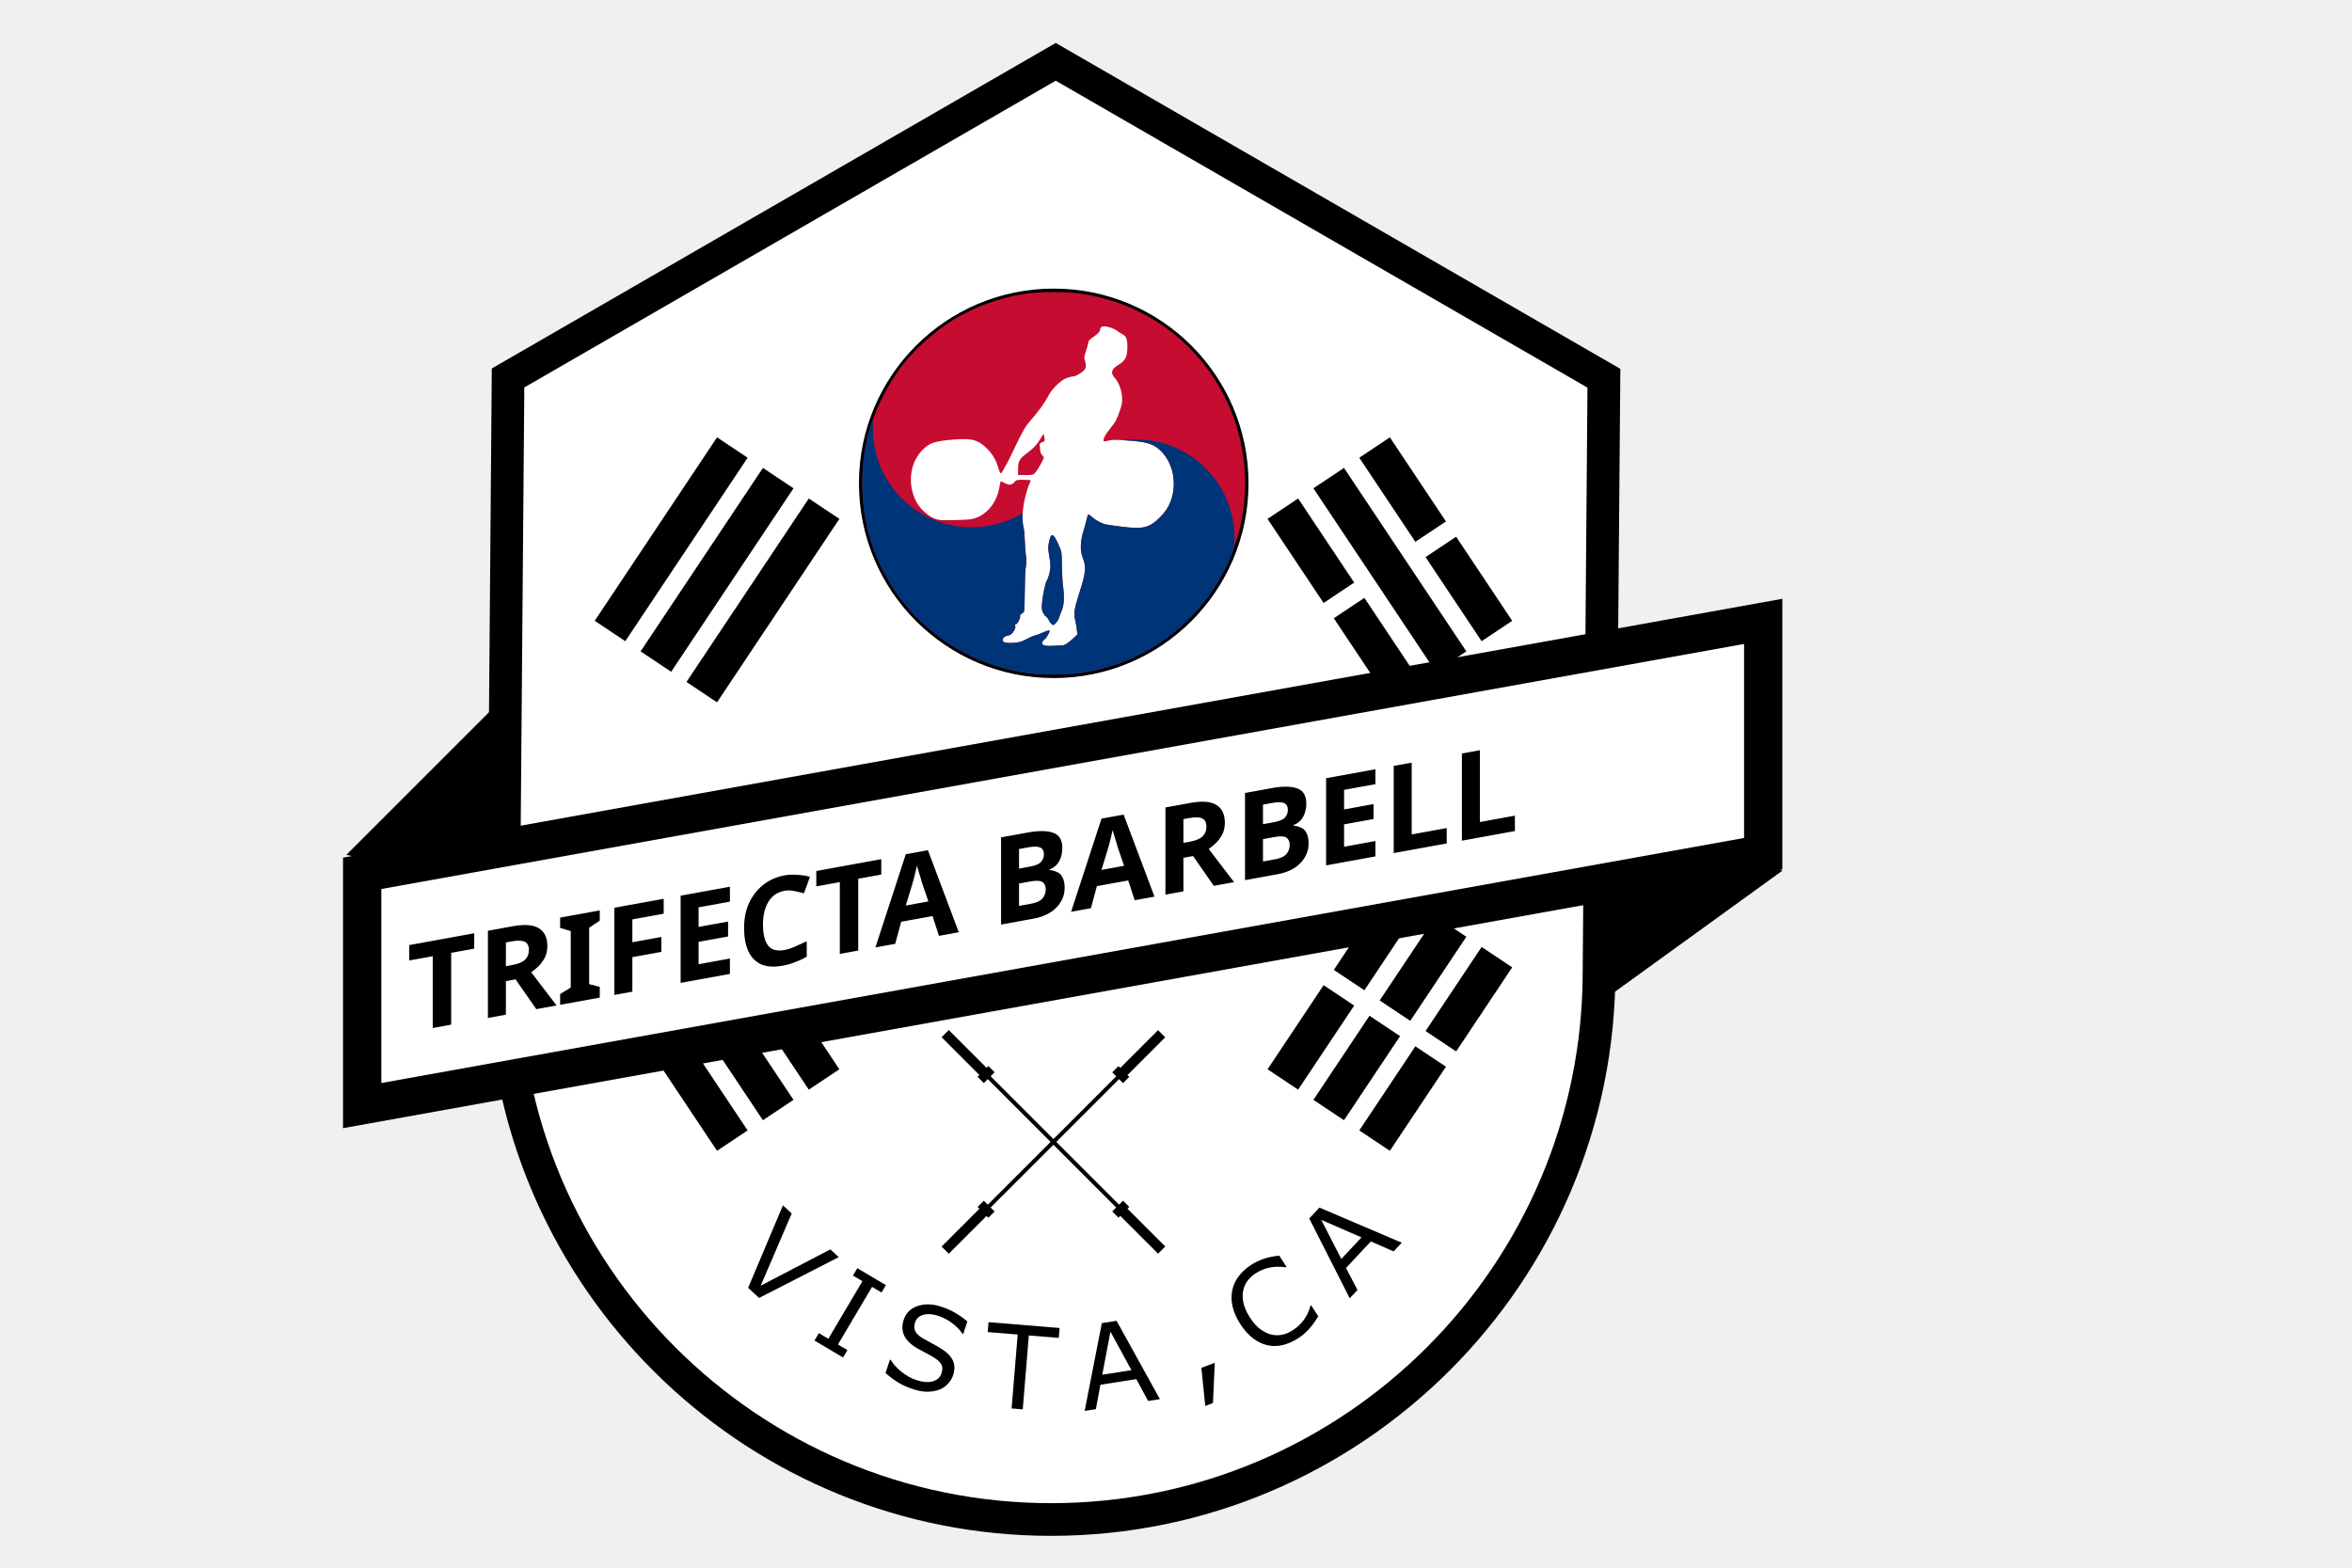
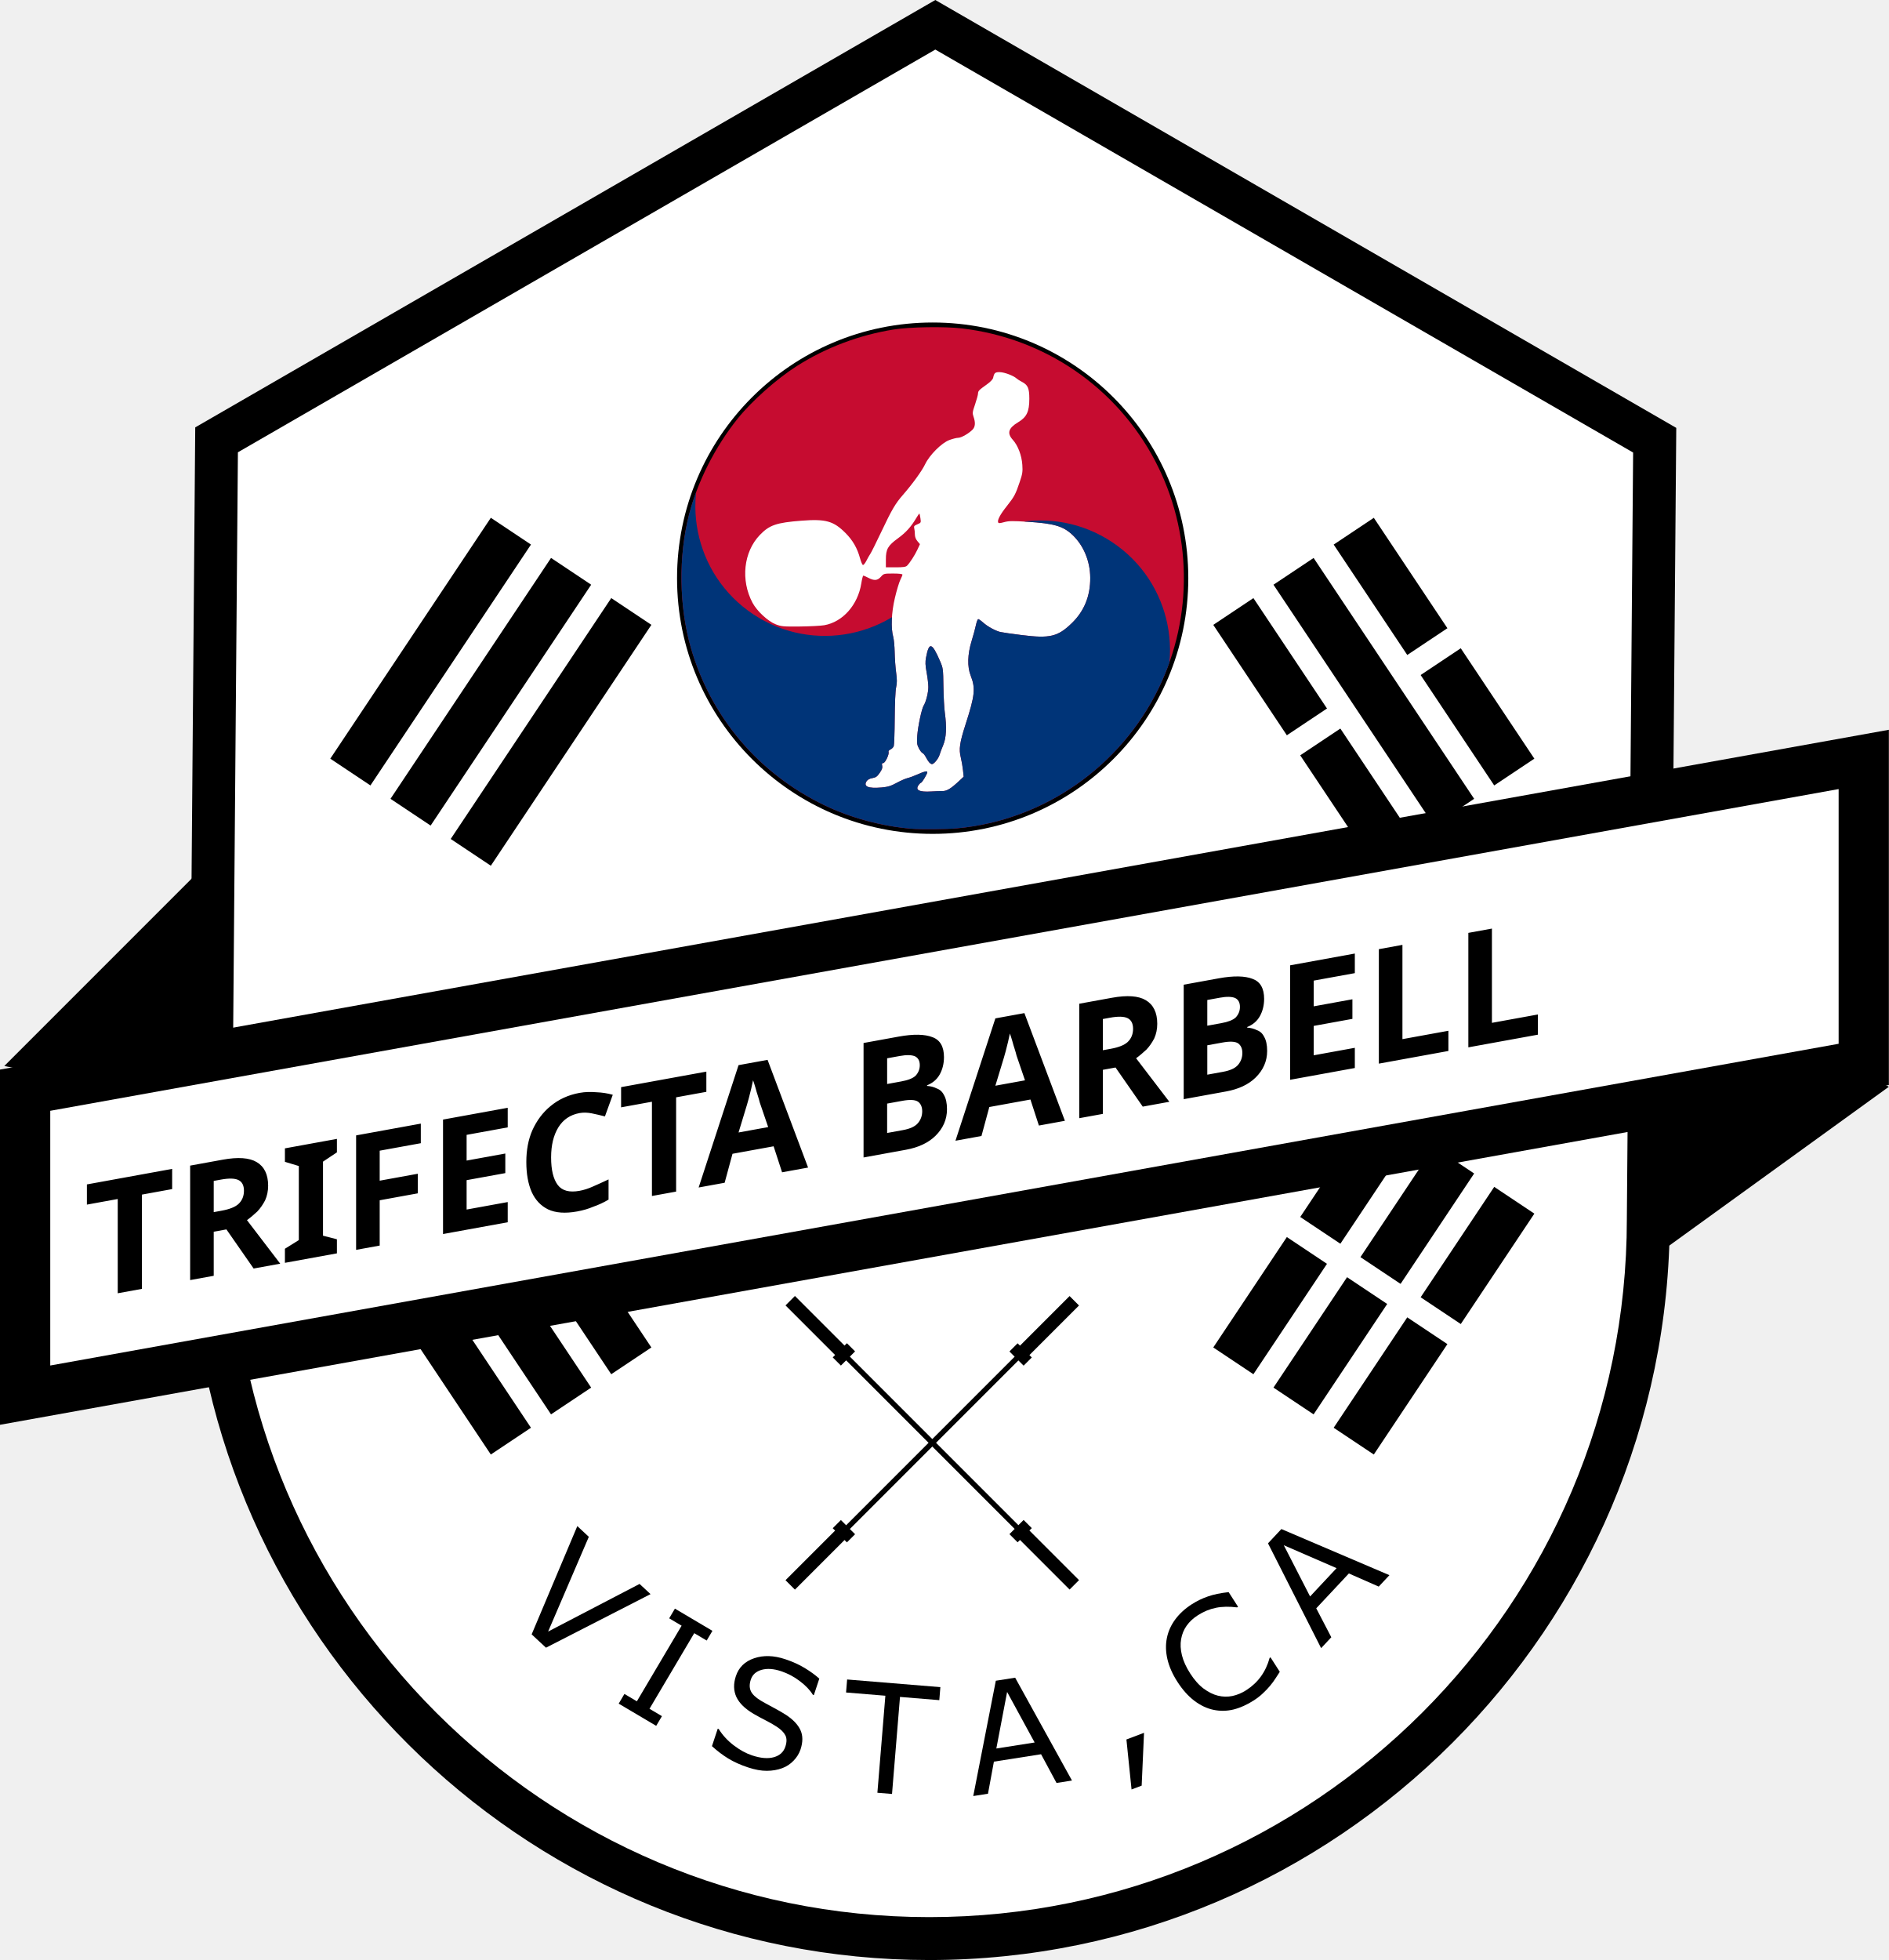
- <svg xmlns="http://www.w3.org/2000/svg" xmlns:xlink="http://www.w3.org/1999/xlink" width="900" height="600" viewBox="-36 -24 72 48" version="1.1" id="svg21455">
+ <svg xmlns="http://www.w3.org/2000/svg" xmlns:xlink="http://www.w3.org/1999/xlink" width="550.763" height="571.369" viewBox="-36 -24 44.061 45.709" version="1.1" id="svg21455">
  <defs id="defs21459">
    <clipPath clipPathUnits="userSpaceOnUse" id="clipPath21602">
      <path id="path21604" d="m 494,0 -204.965,118.337 -1.899,232.287 c 3.9e-4,-13.675 1.369,-27.316 4.087,-40.719 -2.717,13.403 -4.086,27.043 -4.087,40.719 -7.8e-4,113.199 91.766,204.966 204.965,204.965 113.198,-6.3e-4 204.963,-91.767 204.962,-204.965 l 1.899,-232.287 z" style="opacity:1;fill:#000000;fill-opacity:1;stroke:none;stroke-width:20.144;stroke-miterlimit:4;stroke-dasharray:none;stroke-opacity:1" />
    </clipPath>
    <clipPath clipPathUnits="userSpaceOnUse" id="clipPath23985">
      <path id="path23987" d="M 0.125,-36.771 -27.02,-21.098 -27.272,9.666 c 5.2e-5,-1.811 0.181,-3.618 0.541,-5.393 -0.36,1.775 -0.541,3.582 -0.541,5.393 C -27.272,24.658 -15.118,36.811 -0.126,36.811 14.866,36.811 27.019,24.658 27.019,9.666 l 0.252,-30.764 z" style="display:inline;opacity:1;fill:#ffffff;fill-opacity:1;stroke:#000000;stroke-width:0.522;stroke-miterlimit:4;stroke-dasharray:none;stroke-opacity:1" />
    </clipPath>
    <clipPath clipPathUnits="userSpaceOnUse" id="clipPath23989">
      <path id="path23991" d="M -0.993,11.601 C -2.359,11.488 -3.804,11.098 -5.01,10.517 -8.068,9.044 -10.277,6.439 -11.204,3.214 c -0.544,-1.894 -0.576,-4.224 -0.085,-6.143 0.396,-1.545 1.216,-3.165 2.259,-4.464 0.656,-0.816 1.807,-1.839 2.735,-2.429 1.347,-0.857 2.887,-1.438 4.485,-1.694 0.743,-0.119 2.355,-0.145 3.16,-0.051 3.837,0.446 7.165,2.727 8.955,6.138 1.713,3.266 1.775,7.197 0.166,10.514 C 8.705,8.73 5.138,11.213 1.142,11.582 c -0.507,0.047 -1.675,0.057 -2.135,0.019 z M 0.453,9.859 C 0.662,9.858 0.846,9.745 1.247,9.369 L 1.435,9.192 1.404,8.89 C 1.386,8.723 1.341,8.46 1.303,8.305 1.206,7.918 1.249,7.621 1.525,6.764 1.957,5.426 1.991,5.099 1.759,4.509 1.597,4.097 1.613,3.524 1.805,2.902 1.883,2.651 1.972,2.322 2.003,2.171 2.035,2.019 2.083,1.895 2.111,1.895 c 0.028,0 0.134,0.075 0.235,0.166 0.197,0.178 0.553,0.373 0.787,0.431 0.079,0.02 0.527,0.084 0.996,0.143 C 5.427,2.798 5.797,2.71 6.444,2.082 7.02,1.524 7.305,0.822 7.298,-0.024 7.293,-0.799 6.98,-1.539 6.455,-2.023 6.032,-2.413 5.604,-2.536 4.404,-2.612 c -0.707,-0.045 -0.88,-0.042 -1.094,0.017 -0.208,0.057 -0.259,0.058 -0.279,0.007 -0.041,-0.106 0.1,-0.369 0.402,-0.749 C 3.781,-3.776 3.838,-3.883 4.029,-4.448 4.159,-4.832 4.174,-4.93 4.152,-5.249 4.122,-5.691 3.949,-6.145 3.71,-6.409 3.434,-6.715 3.505,-6.949 3.956,-7.22 c 0.4,-0.24 0.52,-0.491 0.52,-1.088 0,-0.495 -0.067,-0.644 -0.355,-0.791 -0.086,-0.044 -0.192,-0.111 -0.236,-0.151 -0.149,-0.131 -0.551,-0.283 -0.766,-0.291 -0.225,-0.007 -0.27,0.03 -0.317,0.257 -0.016,0.076 -0.124,0.191 -0.295,0.312 -0.363,0.257 -0.405,0.301 -0.407,0.423 -0.001,0.057 -0.062,0.282 -0.136,0.498 -0.124,0.36 -0.129,0.409 -0.071,0.576 0.093,0.266 0.08,0.46 -0.038,0.587 -0.166,0.178 -0.529,0.387 -0.672,0.387 -0.073,0 -0.258,0.046 -0.41,0.103 -0.358,0.132 -0.918,0.691 -1.124,1.122 -0.148,0.309 -0.58,0.905 -1.023,1.414 -0.36,0.413 -0.512,0.672 -1.012,1.727 -0.231,0.488 -0.457,0.941 -0.502,1.007 -0.045,0.066 -0.129,0.213 -0.186,0.327 -0.058,0.114 -0.129,0.199 -0.158,0.189 -0.029,-0.01 -0.089,-0.149 -0.133,-0.31 -0.129,-0.472 -0.334,-0.829 -0.671,-1.168 -0.554,-0.557 -0.916,-0.659 -2.032,-0.573 -1.171,0.09 -1.495,0.201 -1.938,0.662 -0.755,0.786 -0.896,2.094 -0.338,3.141 0.205,0.384 0.716,0.858 1.076,0.997 0.257,0.099 0.351,0.108 1.12,0.1 0.462,-0.005 0.969,-0.031 1.127,-0.059 0.857,-0.151 1.557,-0.941 1.715,-1.938 0.031,-0.198 0.073,-0.36 0.093,-0.36 0.02,0 0.124,0.046 0.231,0.102 0.275,0.144 0.423,0.131 0.584,-0.048 0.131,-0.147 0.143,-0.15 0.566,-0.15 0.267,0 0.432,0.019 0.432,0.05 0,0.027 -0.045,0.137 -0.099,0.244 -0.054,0.107 -0.167,0.478 -0.249,0.826 -0.164,0.691 -0.195,1.397 -0.08,1.813 0.032,0.115 0.062,0.436 0.067,0.713 0.005,0.277 0.035,0.697 0.067,0.932 0.045,0.334 0.045,0.488 0,0.696 -0.035,0.161 -0.06,0.735 -0.065,1.442 -0.004,0.646 -0.024,1.221 -0.044,1.277 -0.02,0.056 -0.089,0.126 -0.152,0.154 -0.066,0.03 -0.104,0.08 -0.09,0.117 0.04,0.104 -0.157,0.514 -0.246,0.514 -0.06,0 -0.072,0.028 -0.048,0.121 0.023,0.09 -0.007,0.176 -0.114,0.331 -0.118,0.172 -0.18,0.216 -0.339,0.243 -0.124,0.021 -0.22,0.072 -0.266,0.141 -0.164,0.25 0.071,0.349 0.691,0.294 0.298,-0.027 0.431,-0.068 0.703,-0.216 0.185,-0.101 0.41,-0.199 0.5,-0.219 0.09,-0.02 0.303,-0.098 0.472,-0.174 0.317,-0.142 0.443,-0.17 0.443,-0.096 0,0.074 -0.246,0.486 -0.291,0.486 -0.023,0 -0.078,0.054 -0.122,0.12 -0.149,0.227 0.045,0.318 0.604,0.284 0.171,-0.011 0.401,-0.019 0.511,-0.02 z M -0.164,8.527 C -0.205,8.481 -0.274,8.372 -0.318,8.285 -0.362,8.197 -0.43,8.114 -0.47,8.099 -0.509,8.084 -0.586,7.983 -0.642,7.875 c -0.086,-0.169 -0.096,-0.251 -0.072,-0.582 0.032,-0.438 0.204,-1.247 0.298,-1.396 0.107,-0.17 0.215,-0.602 0.215,-0.857 5.771e-5,-0.134 -0.035,-0.436 -0.079,-0.672 -0.062,-0.339 -0.068,-0.485 -0.028,-0.696 0.139,-0.736 0.274,-0.702 0.648,0.165 0.141,0.326 0.146,0.36 0.157,1.175 0.007,0.462 0.036,1.008 0.065,1.215 0.092,0.66 0.068,1.167 -0.072,1.496 -0.067,0.158 -0.144,0.363 -0.171,0.456 -0.052,0.178 -0.26,0.432 -0.353,0.432 -0.03,0 -0.089,-0.038 -0.129,-0.084 z M -2.168,-0.869 c 0,-0.477 0.091,-0.636 0.56,-0.978 0.37,-0.27 0.608,-0.534 0.846,-0.936 0.074,-0.125 0.141,-0.219 0.149,-0.209 0.009,0.01 0.029,0.109 0.046,0.221 0.03,0.198 0.027,0.205 -0.143,0.276 -0.145,0.061 -0.169,0.091 -0.145,0.181 0.016,0.059 0.029,0.187 0.03,0.284 0,0.116 0.041,0.224 0.118,0.315 l 0.117,0.139 -0.115,0.249 c -0.119,0.257 -0.351,0.616 -0.482,0.748 -0.058,0.058 -0.18,0.076 -0.528,0.076 H -2.168 Z" style="display:inline;fill:#ffffff;stroke:#000000;stroke-width:0.21;stroke-miterlimit:4;stroke-dasharray:none;stroke-opacity:1" />
    </clipPath>
  </defs>
-   <g id="g23225" transform="matrix(0.9081355,0,0,0.9081355,-70.96416,9.928054)">
+   <g id="g23225" transform="matrix(0.9081355,0,0,0.9081355,-81.46505,8.612786)">
    <path style="display:inline;opacity:1;fill:#ffffff;fill-opacity:1;stroke:#000000;stroke-width:0.323;stroke-miterlimit:4;stroke-dasharray:none;stroke-opacity:1" d="m 74.09,-33.367 -16.817,9.709 -0.156,19.059 c 3.2e-5,-1.122 0.112,-2.241 0.335,-3.341 -0.223,1.1 -0.335,2.219 -0.335,3.341 -6.4e-5,9.288 7.529,16.817 16.817,16.817 9.288,-5.1e-5 16.817,-7.529 16.817,-16.817 l 0.156,-19.059 z" id="path8151" />
    <path style="display:inline;opacity:1;fill:#000000;fill-rule:evenodd;stroke:none;stroke-width:0.11px;stroke-linecap:butt;stroke-linejoin:miter;stroke-opacity:1" d="m 98.582,-8.004 -8.757,6.333 V -12.324 Z" id="path8204" />
    <path style="opacity:1;fill:#000000;fill-rule:evenodd;stroke:none;stroke-width:0.11px;stroke-linecap:butt;stroke-linejoin:miter;stroke-opacity:1" d="m 50.175,-8.537 c 4.909,-4.909 4.909,-4.909 4.909,-4.909 l 3.872,6.706 z" id="path8202" />
    <path style="color:#000000;font-style:normal;font-variant:normal;font-weight:normal;font-stretch:normal;font-size:medium;line-height:normal;font-family:sans-serif;text-indent:0;text-align:start;text-decoration:none;text-decoration-line:none;text-decoration-style:solid;text-decoration-color:#000000;letter-spacing:normal;word-spacing:normal;text-transform:none;writing-mode:lr-tb;direction:ltr;baseline-shift:baseline;text-anchor:start;white-space:normal;clip-rule:nonzero;display:inline;overflow:visible;visibility:visible;opacity:1;isolation:auto;mix-blend-mode:normal;color-interpolation:sRGB;color-interpolation-filters:linearRGB;solid-color:#000000;solid-opacity:1;fill:#000000;fill-opacity:1;fill-rule:nonzero;stroke:none;stroke-width:2.204;stroke-linecap:butt;stroke-linejoin:miter;stroke-miterlimit:4;stroke-dasharray:none;stroke-dashoffset:0;stroke-opacity:1;color-rendering:auto;image-rendering:auto;shape-rendering:auto;text-rendering:auto;enable-background:accumulate" d="m 74.089,-35.912 -0.551,0.318 -0.551,0.318 -17.908,10.339 -0.166,20.334 c -6.4e-5,0.013 -1.6e-4,-0.03 -1.6e-4,0.003 v 0.002 l -0.009,1.091 h 0.064 C 55.54,6.466 63.822,14.422 73.934,14.422 84.414,14.421 92.954,5.881 92.954,-4.599 L 93.121,-24.924 74.089,-35.912 Z" id="path8182" />
    <path style="color:#000000;font-style:normal;font-variant:normal;font-weight:normal;font-stretch:normal;font-size:medium;line-height:normal;font-family:sans-serif;text-indent:0;text-align:start;text-decoration:none;text-decoration-line:none;text-decoration-style:solid;text-decoration-color:#000000;letter-spacing:normal;word-spacing:normal;text-transform:none;writing-mode:lr-tb;direction:ltr;baseline-shift:baseline;text-anchor:start;white-space:normal;clip-rule:nonzero;display:inline;overflow:visible;visibility:visible;opacity:1;isolation:auto;mix-blend-mode:normal;color-interpolation:sRGB;color-interpolation-filters:linearRGB;solid-color:#000000;solid-opacity:1;fill:#ffffff;fill-opacity:1;fill-rule:nonzero;stroke:none;stroke-width:2.204;stroke-linecap:butt;stroke-linejoin:miter;stroke-miterlimit:4;stroke-dasharray:none;stroke-dashoffset:0;stroke-opacity:1;color-rendering:auto;image-rendering:auto;shape-rendering:auto;text-rendering:auto;enable-background:accumulate" d="m 74.089,-34.639 -0.551,0.318 -17.363,10.024 -0.161,19.689 h 1.6e-4 c -2e-6,0.003 -4.8e-4,0.006 -4.8e-4,0.009 -6.5e-5,9.883 8.036,17.919 17.919,17.919 9.883,-5.8e-5 17.919,-8.036 17.919,-17.919 L 92.013,-24.291 Z" id="path8173" />
    <path style="opacity:1;fill:#000000;fill-opacity:1;stroke:none;stroke-width:1.653;stroke-miterlimit:4;stroke-dasharray:none;stroke-opacity:1" d="m 64.027,-11.729 a 15.006,17.958 42.431 0 1 1.6e-4,-3.9e-5 15.006,17.958 42.431 0 0 -1.119,1.402 15.006,17.958 42.431 0 1 1.118,-1.402 z" id="path8149" />
    <path style="opacity:1;fill:#000000;fill-opacity:1;stroke:none;stroke-width:1.653;stroke-miterlimit:4;stroke-dasharray:none;stroke-opacity:1" d="m 60.344,-5.684 a 15.006,17.958 42.431 0 0 -0.969,3.305 15.006,17.958 42.431 0 1 0.969,-3.305 z" id="path8144" />
    <g clip-path="url(#clipPath23985)" transform="matrix(0.6195111,0,0,0.6195111,74.01194,-10.5872)" id="g23983">
      <rect style="fill:#ffffff" x="-36" y="-24" width="72" height="48" id="rect21435" />
      <g id="g23968">
        <g transform="rotate(-56.30993)" id="b2">
          <path id="b" d="M -6,-25 H 6 m -12,3 H 6 m -12,3 H 6" style="stroke:#000000;stroke-width:2" />
          <use xlink:href="#b" y="44" id="use21438" x="0" width="100%" height="100%" />
        </g>
        <path d="m 14.145,9.43 8.321,5.547" id="path21441" style="stroke:#ffffff;stroke-width:1" />
        <g id="g21453" transform="rotate(-123.6901)">
          <use transform="rotate(56.30993)" height="100%" width="100%" y="0" x="0" id="use21449" xlink:href="#b2" />
          <path style="stroke:#ffffff;stroke-width:1" id="path21451" d="m 0,-23.5 v 3 M 0,17 v 3.5 m 0,3 v 3" />
        </g>
      </g>
    </g>
    <path style="color:#000000;font-style:normal;font-variant:normal;font-weight:normal;font-stretch:normal;font-size:medium;line-height:normal;font-family:sans-serif;text-indent:0;text-align:start;text-decoration:none;text-decoration-line:none;text-decoration-style:solid;text-decoration-color:#000000;letter-spacing:normal;word-spacing:normal;text-transform:none;writing-mode:lr-tb;direction:ltr;baseline-shift:baseline;text-anchor:start;white-space:normal;clip-rule:nonzero;display:inline;overflow:visible;visibility:visible;opacity:1;isolation:auto;mix-blend-mode:normal;color-interpolation:sRGB;color-interpolation-filters:linearRGB;solid-color:#000000;solid-opacity:1;fill:#000000;fill-opacity:1;fill-rule:nonzero;stroke:none;stroke-width:2.644;stroke-linecap:butt;stroke-linejoin:miter;stroke-miterlimit:4;stroke-dasharray:none;stroke-dashoffset:0;stroke-opacity:1;color-rendering:auto;image-rendering:auto;shape-rendering:auto;text-rendering:auto;enable-background:accumulate" d="m 50.064,-8.445 v 1.291 7.831 L 98.582,-8.049 v -9.122 z" id="path8197" />
    <rect style="opacity:1;fill:#ffffff;fill-opacity:1;stroke:none;stroke-width:2.204;stroke-miterlimit:4;stroke-dasharray:none;stroke-opacity:1" id="rect8189" width="46.674" height="6.541" x="52.179" y="1.85" transform="matrix(0.9842079,-0.1770163,0,1,0,0)" />
    <text transform="matrix(0.9939753,-0.1809468,0,1.006061,0,0)" x="52.534" y="6.922" xml:space="preserve" style="font-style:normal;font-variant:normal;font-weight:bold;font-stretch:normal;font-size:1.069px;line-height:0%;font-family:Aharoni;-inkscape-font-specification:'Aharoni, Bold';text-align:start;letter-spacing:0px;word-spacing:0px;writing-mode:lr-tb;text-anchor:start;opacity:1;fill:#000000;fill-opacity:1;stroke:none;stroke-width:0.089px;stroke-linecap:butt;stroke-linejoin:miter;stroke-opacity:1" id="text8185">
      <tspan style="font-size:4.092px;line-height:1.25;font-family:sans-serif;stroke-width:0.089px" id="tspan8187" x="52.534" y="6.922">TRIFECTA BARBELL</tspan>
    </text>
    <g style="font-style:normal;font-weight:normal;font-size:35.393px;line-height:125%;font-family:sans-serif;letter-spacing:9.21px;word-spacing:0px;display:inline;opacity:1;fill:#000000;fill-opacity:1;stroke:none;stroke-width:1px;stroke-linecap:butt;stroke-linejoin:miter;stroke-opacity:1" id="text13433" transform="matrix(0.1101862,0,0,0.1101862,18.69808,-76.0308)">
      <path d="m 436.317,735.629 -24.373,12.485 -3.343,-3.104 10.644,-25.231 2.685,2.493 -9.489,22.082 21.318,-11.099 z" style="letter-spacing:9.21px;fill:#000000" id="path13443" />
      <path d="m 437.635,766.33 -8.744,-5.176 1.338,-2.26 2.9,1.717 10.432,-17.623 -2.9,-1.717 1.338,-2.26 8.744,5.176 -1.338,2.26 -2.9,-1.717 -10.432,17.623 2.9,1.717 z" style="letter-spacing:9.21px;fill:#000000" id="path13445" />
      <path d="m 471.274,771.842 q -0.473,1.427 -1.608,2.598 -1.118,1.177 -2.637,1.748 -1.66,0.615 -3.611,0.623 -1.935,0.014 -4.395,-0.802 -2.641,-0.876 -4.594,-2.069 -1.937,-1.188 -3.797,-2.879 l 1.349,-4.068 0.23,0.076 q 1.342,2.156 3.493,3.798 2.15,1.641 4.283,2.348 3.018,1.001 5.067,0.424 2.065,-0.572 2.69,-2.458 0.538,-1.624 -0.01,-2.661 -0.532,-1.032 -2.014,-1.997 -1.122,-0.736 -2.494,-1.428 -1.356,-0.686 -2.855,-1.547 -3.02,-1.766 -4.045,-3.945 -1.004,-2.19 -0.117,-4.864 1.017,-3.067 4.256,-4.16 3.244,-1.109 7.23,0.212 2.575,0.854 4.561,2.058 1.986,1.205 3.403,2.476 l -1.273,3.838 -0.23,-0.076 q -1.003,-1.643 -3.027,-3.17 -2.003,-1.538 -4.381,-2.326 -2.608,-0.865 -4.558,-0.31 -1.934,0.561 -2.499,2.267 -0.506,1.526 -0.007,2.656 0.499,1.13 2.332,2.248 0.974,0.578 2.801,1.548 1.827,0.97 3.058,1.76 2.484,1.625 3.378,3.541 0.894,1.917 0.024,4.541 z" style="letter-spacing:9.21px;fill:#000000" id="path13447" />
      <path d="m 503.631,760.341 -9.163,-0.753 -1.859,22.615 -3.41,-0.28 1.859,-22.615 -9.163,-0.753 0.249,-3.031 21.736,1.786 z" style="letter-spacing:9.21px;fill:#000000" id="path13449" />
      <path d="m 534.561,779.075 -3.602,0.566 -3.605,-6.694 -10.995,1.727 -1.38,7.476 -3.432,0.539 5.261,-26.874 4.507,-0.708 z m -8.705,-8.867 -6.416,-11.78 -2.513,13.182 z" style="letter-spacing:9.21px;fill:#000000" id="path13451" />
      <path d="m 551.357,767.952 -0.55,12.312 -2.36,0.893 -1.195,-11.651 z" style="letter-spacing:9.21px;fill:#000000" id="path13453" />
      <path d="m 583.006,753.736 q -0.576,0.863 -1.034,1.588 -0.444,0.716 -1.276,1.723 -0.71,0.846 -1.635,1.707 -0.902,0.867 -2.152,1.669 -2.356,1.513 -4.71,2.1 -2.349,0.564 -4.68,0.068 -2.283,-0.485 -4.432,-2.104 -2.158,-1.634 -3.969,-4.455 -1.718,-2.676 -2.316,-5.27 -0.598,-2.594 -0.106,-4.963 0.476,-2.298 1.948,-4.29 1.487,-2.002 3.872,-3.533 1.745,-1.12 3.746,-1.81 2.016,-0.699 4.821,-1 l 2.194,3.417 -0.218,0.14 q -2.75,-0.349 -4.949,0.097 -2.198,0.446 -4.205,1.735 -1.643,1.055 -2.621,2.443 -0.973,1.364 -1.286,3.147 -0.303,1.735 0.203,3.771 0.512,2.013 1.912,4.194 1.466,2.283 3.132,3.534 1.68,1.242 3.318,1.649 1.709,0.423 3.397,0.078 1.694,-0.369 3.206,-1.34 2.08,-1.335 3.44,-3.215 1.36,-1.88 2.03,-4.323 l 0.204,-0.131 2.166,3.374 z" style="letter-spacing:9.21px;fill:#000000" id="path13455" />
      <path d="m 608.561,731.213 -2.492,2.662 -6.96,-3.06 -7.606,8.124 3.511,6.744 -2.374,2.536 -12.383,-24.424 3.118,-3.331 z m -12.317,-1.636 -12.305,-5.341 6.128,11.939 z" style="letter-spacing:9.21px;fill:#000000" id="path13457" />
    </g>
    <path id="path8425" d="m 77.538,-2.629 -1.274,1.274 -0.061,-0.061 -0.21,0.21 0.134,0.134 -4.329,4.329 -0.134,-0.134 -0.21,0.21 0.061,0.061 -1.274,1.274 0.242,0.242 1.274,-1.274 0.061,0.061 0.21,-0.21 -0.134,-0.134 4.329,-4.329 0.134,0.134 0.21,-0.21 -0.061,-0.061 1.274,-1.274 z m 0,0" style="fill:#000000;fill-opacity:1;fill-rule:nonzero;stroke:none;stroke-width:0.011" />
    <path id="path8427" d="m 77.78,4.666 -1.274,-1.274 0.061,-0.061 -0.21,-0.21 -0.134,0.134 -4.329,-4.329 0.134,-0.134 -0.21,-0.21 -0.061,0.061 -1.274,-1.274 -0.242,0.242 1.274,1.274 -0.061,0.061 0.21,0.21 0.134,-0.134 4.329,4.329 -0.134,0.134 0.21,0.21 0.061,-0.061 1.274,1.274 z m 0,0" style="fill:#000000;fill-opacity:1;fill-rule:nonzero;stroke:none;stroke-width:0.011" />
    <circle r="6.465" cy="-21.064" cx="74.021" id="path22523" style="fill:#ffffff;fill-opacity:1;stroke:#000000;stroke-width:0.202;stroke-miterlimit:4;stroke-dasharray:none;stroke-opacity:1" />
    <g clip-path="url(#clipPath23989)" transform="matrix(0.5545496,0,0,0.5545496,74.02133,-21.06403)" id="g23959">
      <circle style="fill:#c60c30" cy="0" cx="0" id="circle21443" r="12" transform="rotate(-56.30993)" />
      <path style="fill:#003478" id="path21445" d="M -9.985,-6.656 A 6,6 0 0 0 0,0 6,6 0 0 1 9.985,6.656 12,12 0 0 1 -9.985,-6.656 Z" />
    </g>
  </g>
</svg>
